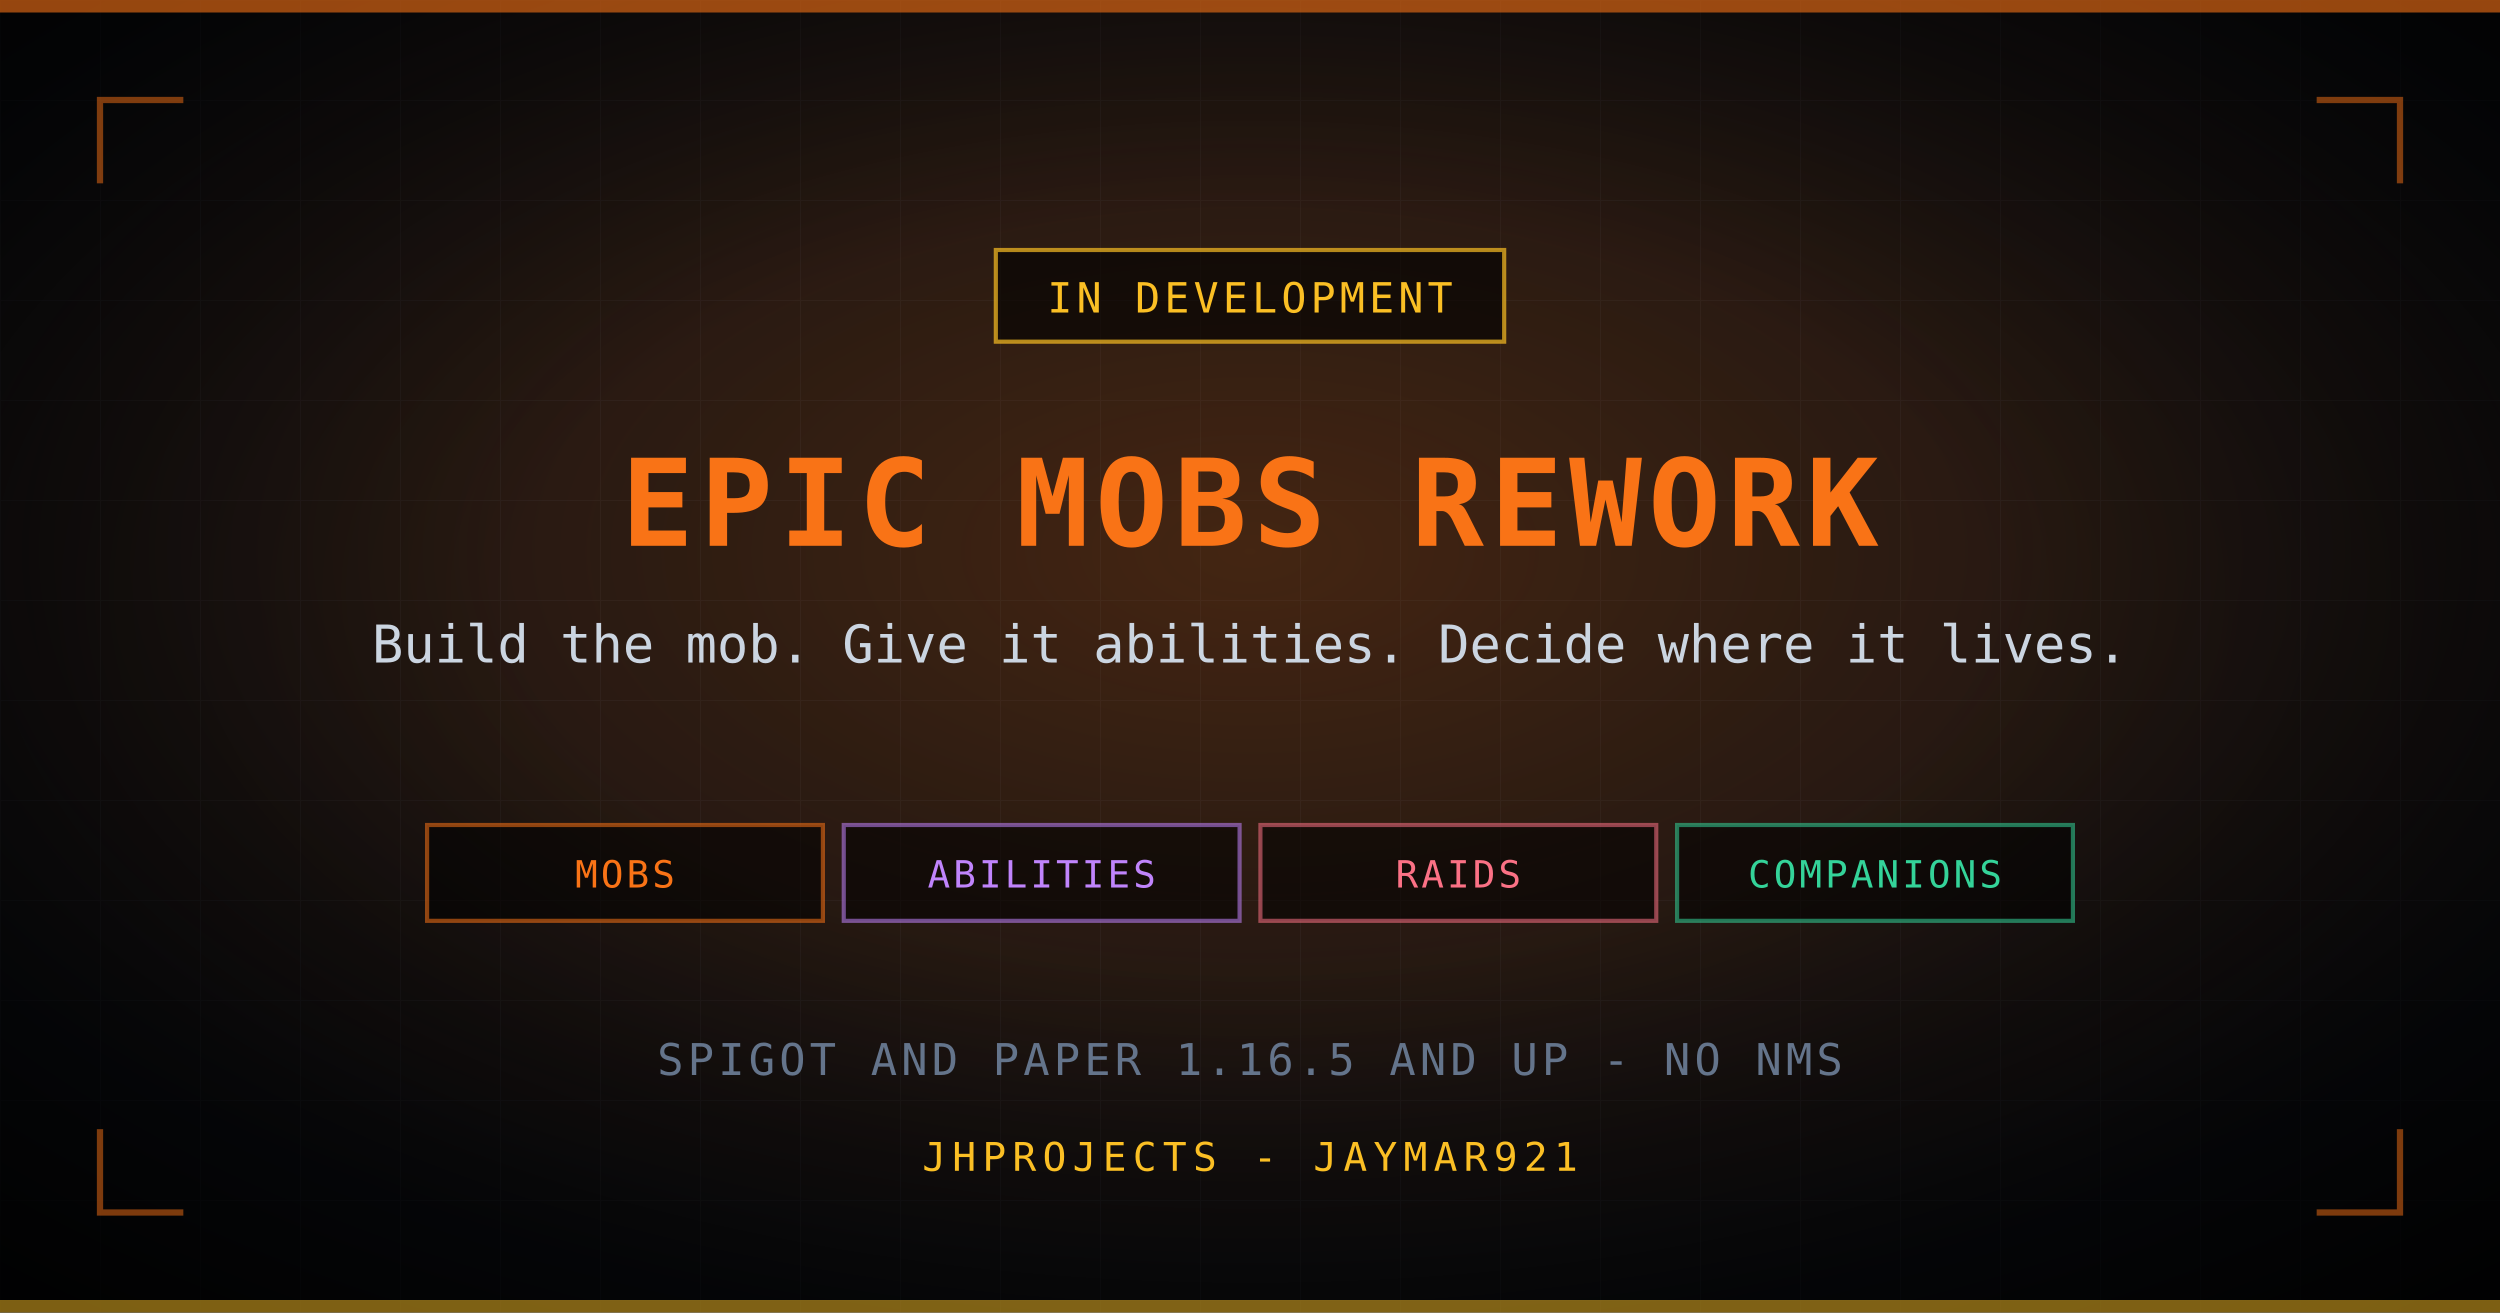
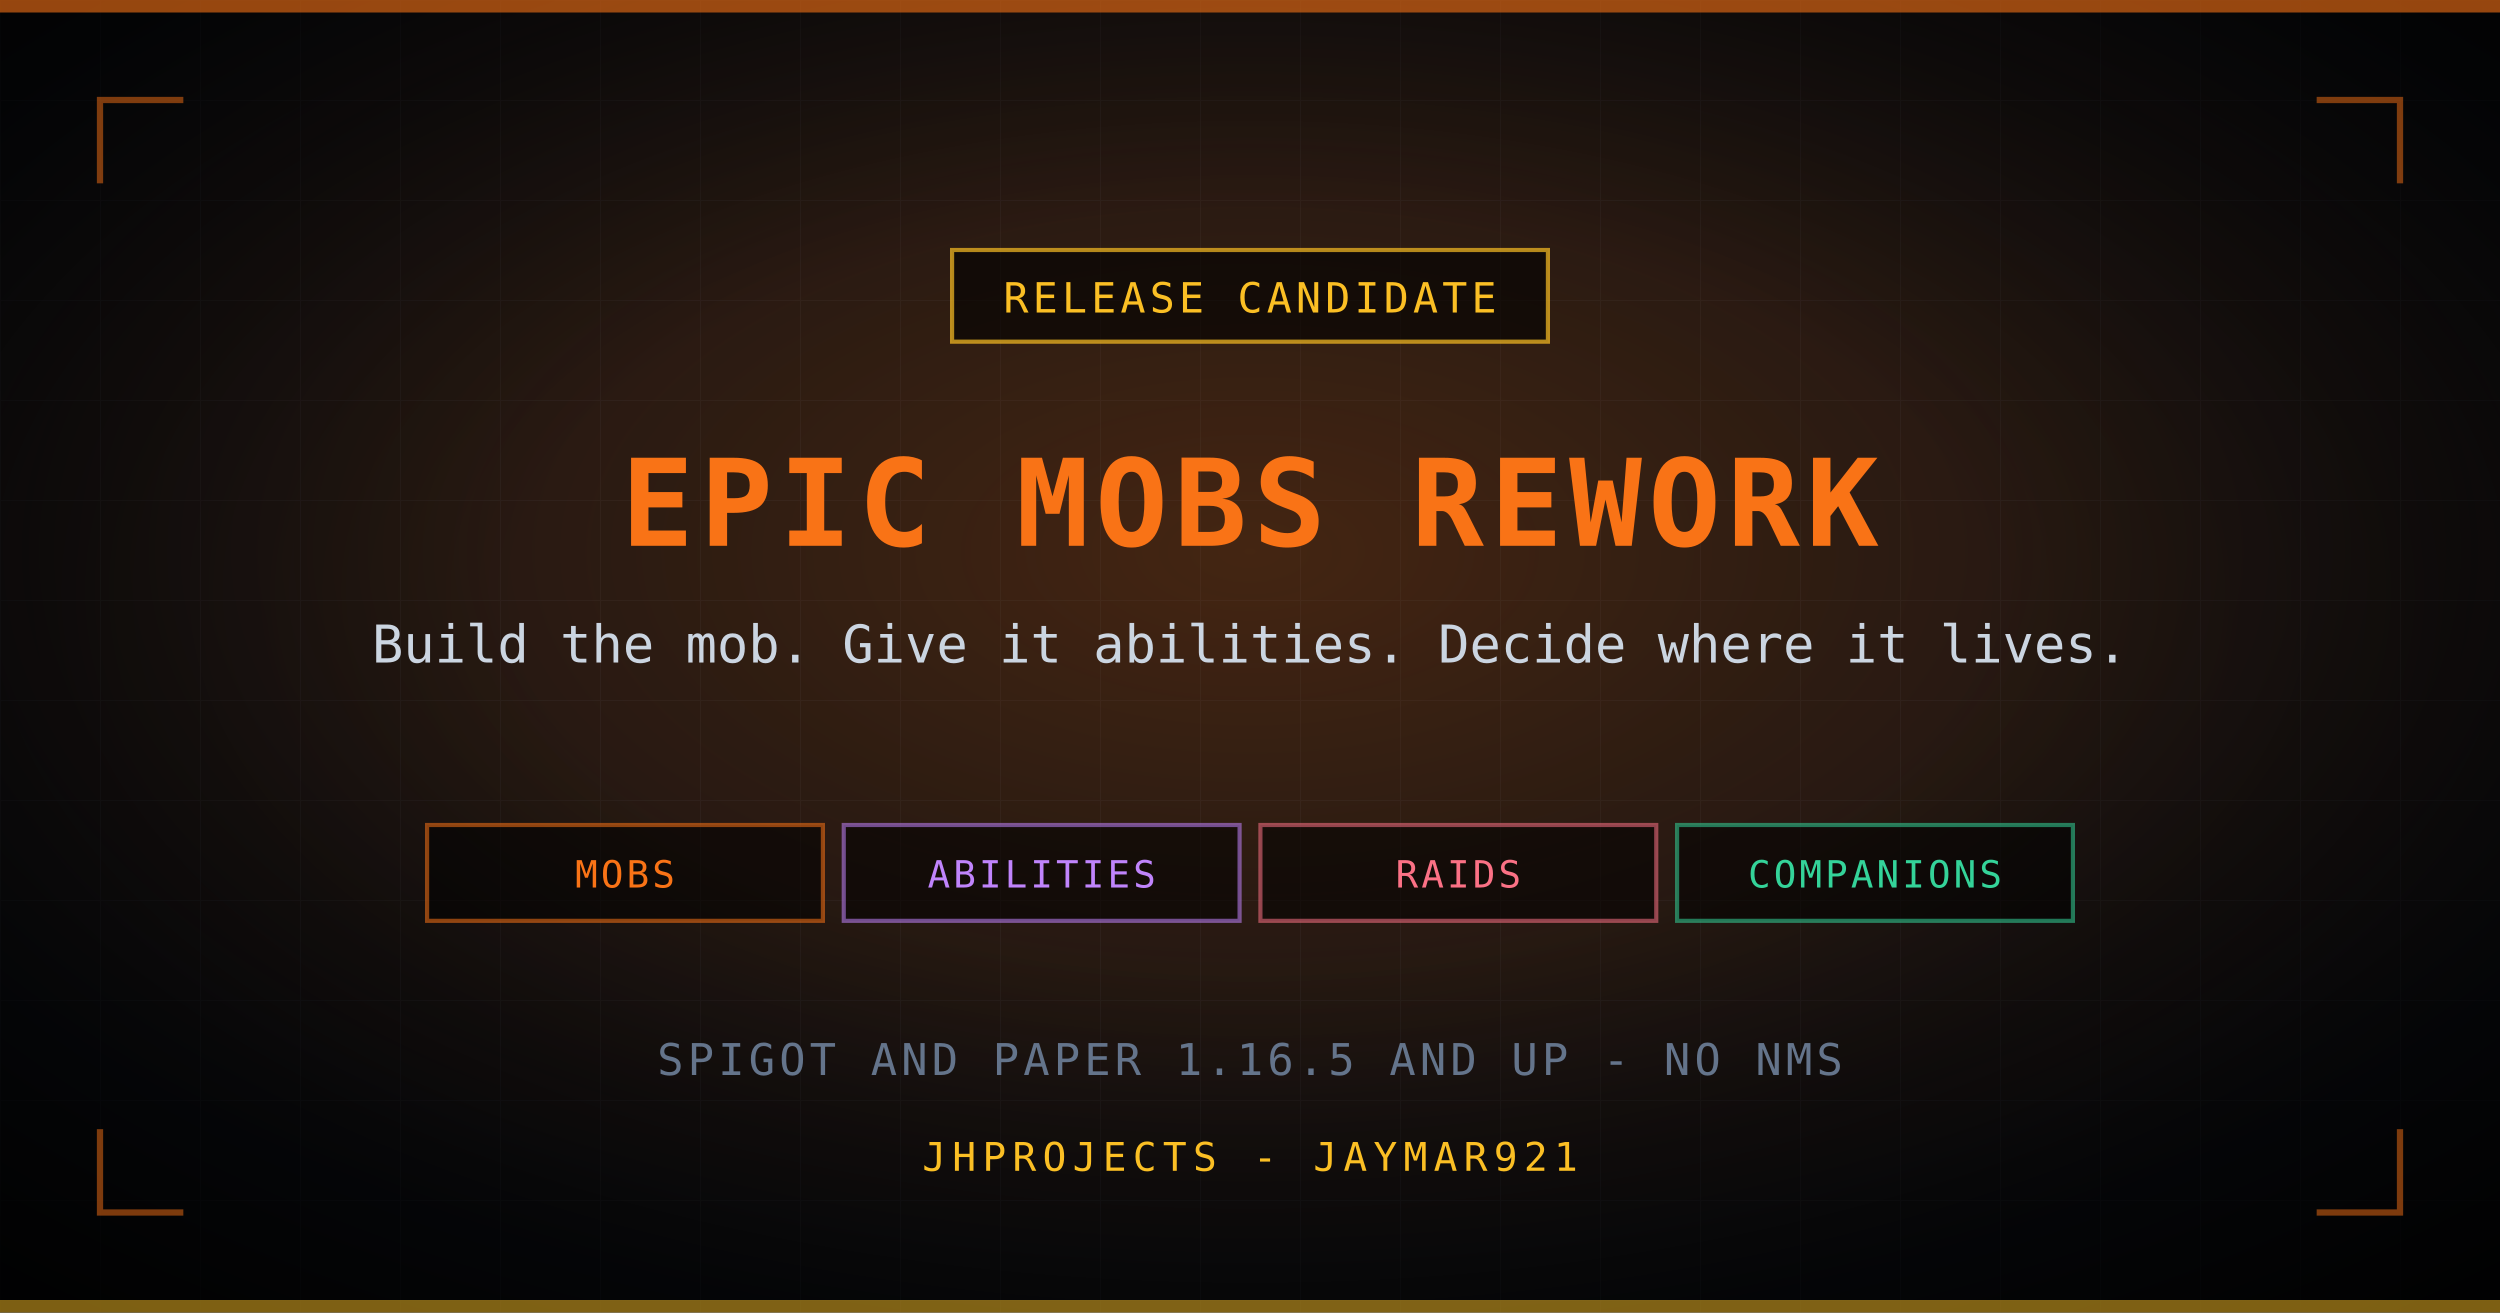
<svg xmlns="http://www.w3.org/2000/svg" viewBox="0 0 1200 630" width="1200" height="630">
  <defs>
    <pattern id="ogrid" width="48" height="48" patternUnits="userSpaceOnUse">
      <path d="M48 0H0V48" fill="none" stroke="#94a3b8" stroke-opacity="0.06" />
    </pattern>
    <radialGradient id="oglow" cx="50%" cy="42%" r="60%">
      <stop offset="0%" stop-color="#f97316" stop-opacity="0.24" />
      <stop offset="100%" stop-color="#f97316" stop-opacity="0" />
    </radialGradient>
    <radialGradient id="ovig" cx="50%" cy="45%" r="72%">
      <stop offset="40%" stop-color="#000" stop-opacity="0" />
      <stop offset="100%" stop-color="#000" stop-opacity="0.9" />
    </radialGradient>
  </defs>
  <rect x="0" y="0" width="1200" height="630" fill="#0b0d11" fill-opacity="1" />
  <rect x="0" y="0" width="1200" height="630" fill="url(#ogrid)" fill-opacity="1" />
  <rect x="0" y="0" width="1200" height="630" fill="url(#oglow)" fill-opacity="1" />
  <rect x="0" y="0" width="1200" height="630" fill="url(#ovig)" fill-opacity="1" />
  <path d="M48 88V48H88" fill="none" stroke="#f97316" stroke-width="3" stroke-opacity="0.5" />
  <path d="M1112 48H1152V88" fill="none" stroke="#f97316" stroke-width="3" stroke-opacity="0.5" />
  <path d="M48 542V582H88" fill="none" stroke="#f97316" stroke-width="3" stroke-opacity="0.5" />
  <path d="M1112 582H1152V542" fill="none" stroke="#f97316" stroke-width="3" stroke-opacity="0.5" />
-   <rect x="478" y="120" width="244" height="44" fill="rgba(0,0,0,0.6)" fill-opacity="1" stroke="#fbbf24" stroke-opacity="0.7" stroke-width="2" />
-   <text x="600" y="150" font-family="ui-monospace,'Cascadia Mono',Consolas,'DejaVu Sans Mono',monospace" font-size="20" font-weight="400" fill="#fbbf24" fill-opacity="1" text-anchor="middle" letter-spacing="2">IN DEVELOPMENT</text>
+   <rect x="457" y="120" width="286" height="44" fill="rgba(0,0,0,0.6)" fill-opacity="1" stroke="#fbbf24" stroke-opacity="0.7" stroke-width="2" />
+   <text x="600" y="150" font-family="ui-monospace,'Cascadia Mono',Consolas,'DejaVu Sans Mono',monospace" font-size="20" font-weight="400" fill="#fbbf24" fill-opacity="1" text-anchor="middle" letter-spacing="2">RELEASE CANDIDATE</text>
  <text x="600" y="262" font-family="ui-monospace,'Cascadia Mono',Consolas,'DejaVu Sans Mono',monospace" font-size="58" font-weight="700" fill="#f97316" fill-opacity="1" text-anchor="middle" letter-spacing="3">EPIC MOBS REWORK</text>
  <text x="600" y="318" font-family="ui-monospace,'Cascadia Mono',Consolas,'DejaVu Sans Mono',monospace" font-size="25" font-weight="400" fill="#cbd5e1" fill-opacity="1" text-anchor="middle">Build the mob. Give it abilities. Decide where it lives.</text>
  <rect x="205" y="396" width="190" height="46" fill="rgba(0,0,0,0.55)" fill-opacity="1" stroke="#f97316" stroke-opacity="0.55" stroke-width="2" />
  <text x="300" y="426" font-family="ui-monospace,'Cascadia Mono',Consolas,'DejaVu Sans Mono',monospace" font-size="18" font-weight="400" fill="#f97316" fill-opacity="1" text-anchor="middle" letter-spacing="1.5">MOBS</text>
  <rect x="405" y="396" width="190" height="46" fill="rgba(0,0,0,0.55)" fill-opacity="1" stroke="#c084fc" stroke-opacity="0.55" stroke-width="2" />
  <text x="500" y="426" font-family="ui-monospace,'Cascadia Mono',Consolas,'DejaVu Sans Mono',monospace" font-size="18" font-weight="400" fill="#c084fc" fill-opacity="1" text-anchor="middle" letter-spacing="1.5">ABILITIES</text>
  <rect x="605" y="396" width="190" height="46" fill="rgba(0,0,0,0.55)" fill-opacity="1" stroke="#fb7185" stroke-opacity="0.55" stroke-width="2" />
  <text x="700" y="426" font-family="ui-monospace,'Cascadia Mono',Consolas,'DejaVu Sans Mono',monospace" font-size="18" font-weight="400" fill="#fb7185" fill-opacity="1" text-anchor="middle" letter-spacing="1.5">RAIDS</text>
  <rect x="805" y="396" width="190" height="46" fill="rgba(0,0,0,0.55)" fill-opacity="1" stroke="#34d399" stroke-opacity="0.55" stroke-width="2" />
  <text x="900" y="426" font-family="ui-monospace,'Cascadia Mono',Consolas,'DejaVu Sans Mono',monospace" font-size="18" font-weight="400" fill="#34d399" fill-opacity="1" text-anchor="middle" letter-spacing="1.5">COMPANIONS</text>
  <text x="600" y="516" font-family="ui-monospace,'Cascadia Mono',Consolas,'DejaVu Sans Mono',monospace" font-size="21" font-weight="400" fill="#64748b" fill-opacity="1" text-anchor="middle" letter-spacing="2">SPIGOT AND PAPER 1.16.5 AND UP  -  NO NMS</text>
  <text x="600" y="562" font-family="ui-monospace,'Cascadia Mono',Consolas,'DejaVu Sans Mono',monospace" font-size="19" font-weight="400" fill="#fbbf24" fill-opacity="1" text-anchor="middle" letter-spacing="3">JHPROJECTS  -  JAYMAR921</text>
  <rect x="0" y="0" width="1200" height="6" fill="#f97316" fill-opacity="0.6" />
  <rect x="0" y="624" width="1200" height="6" fill="#fbbf24" fill-opacity="0.5" />
</svg>
